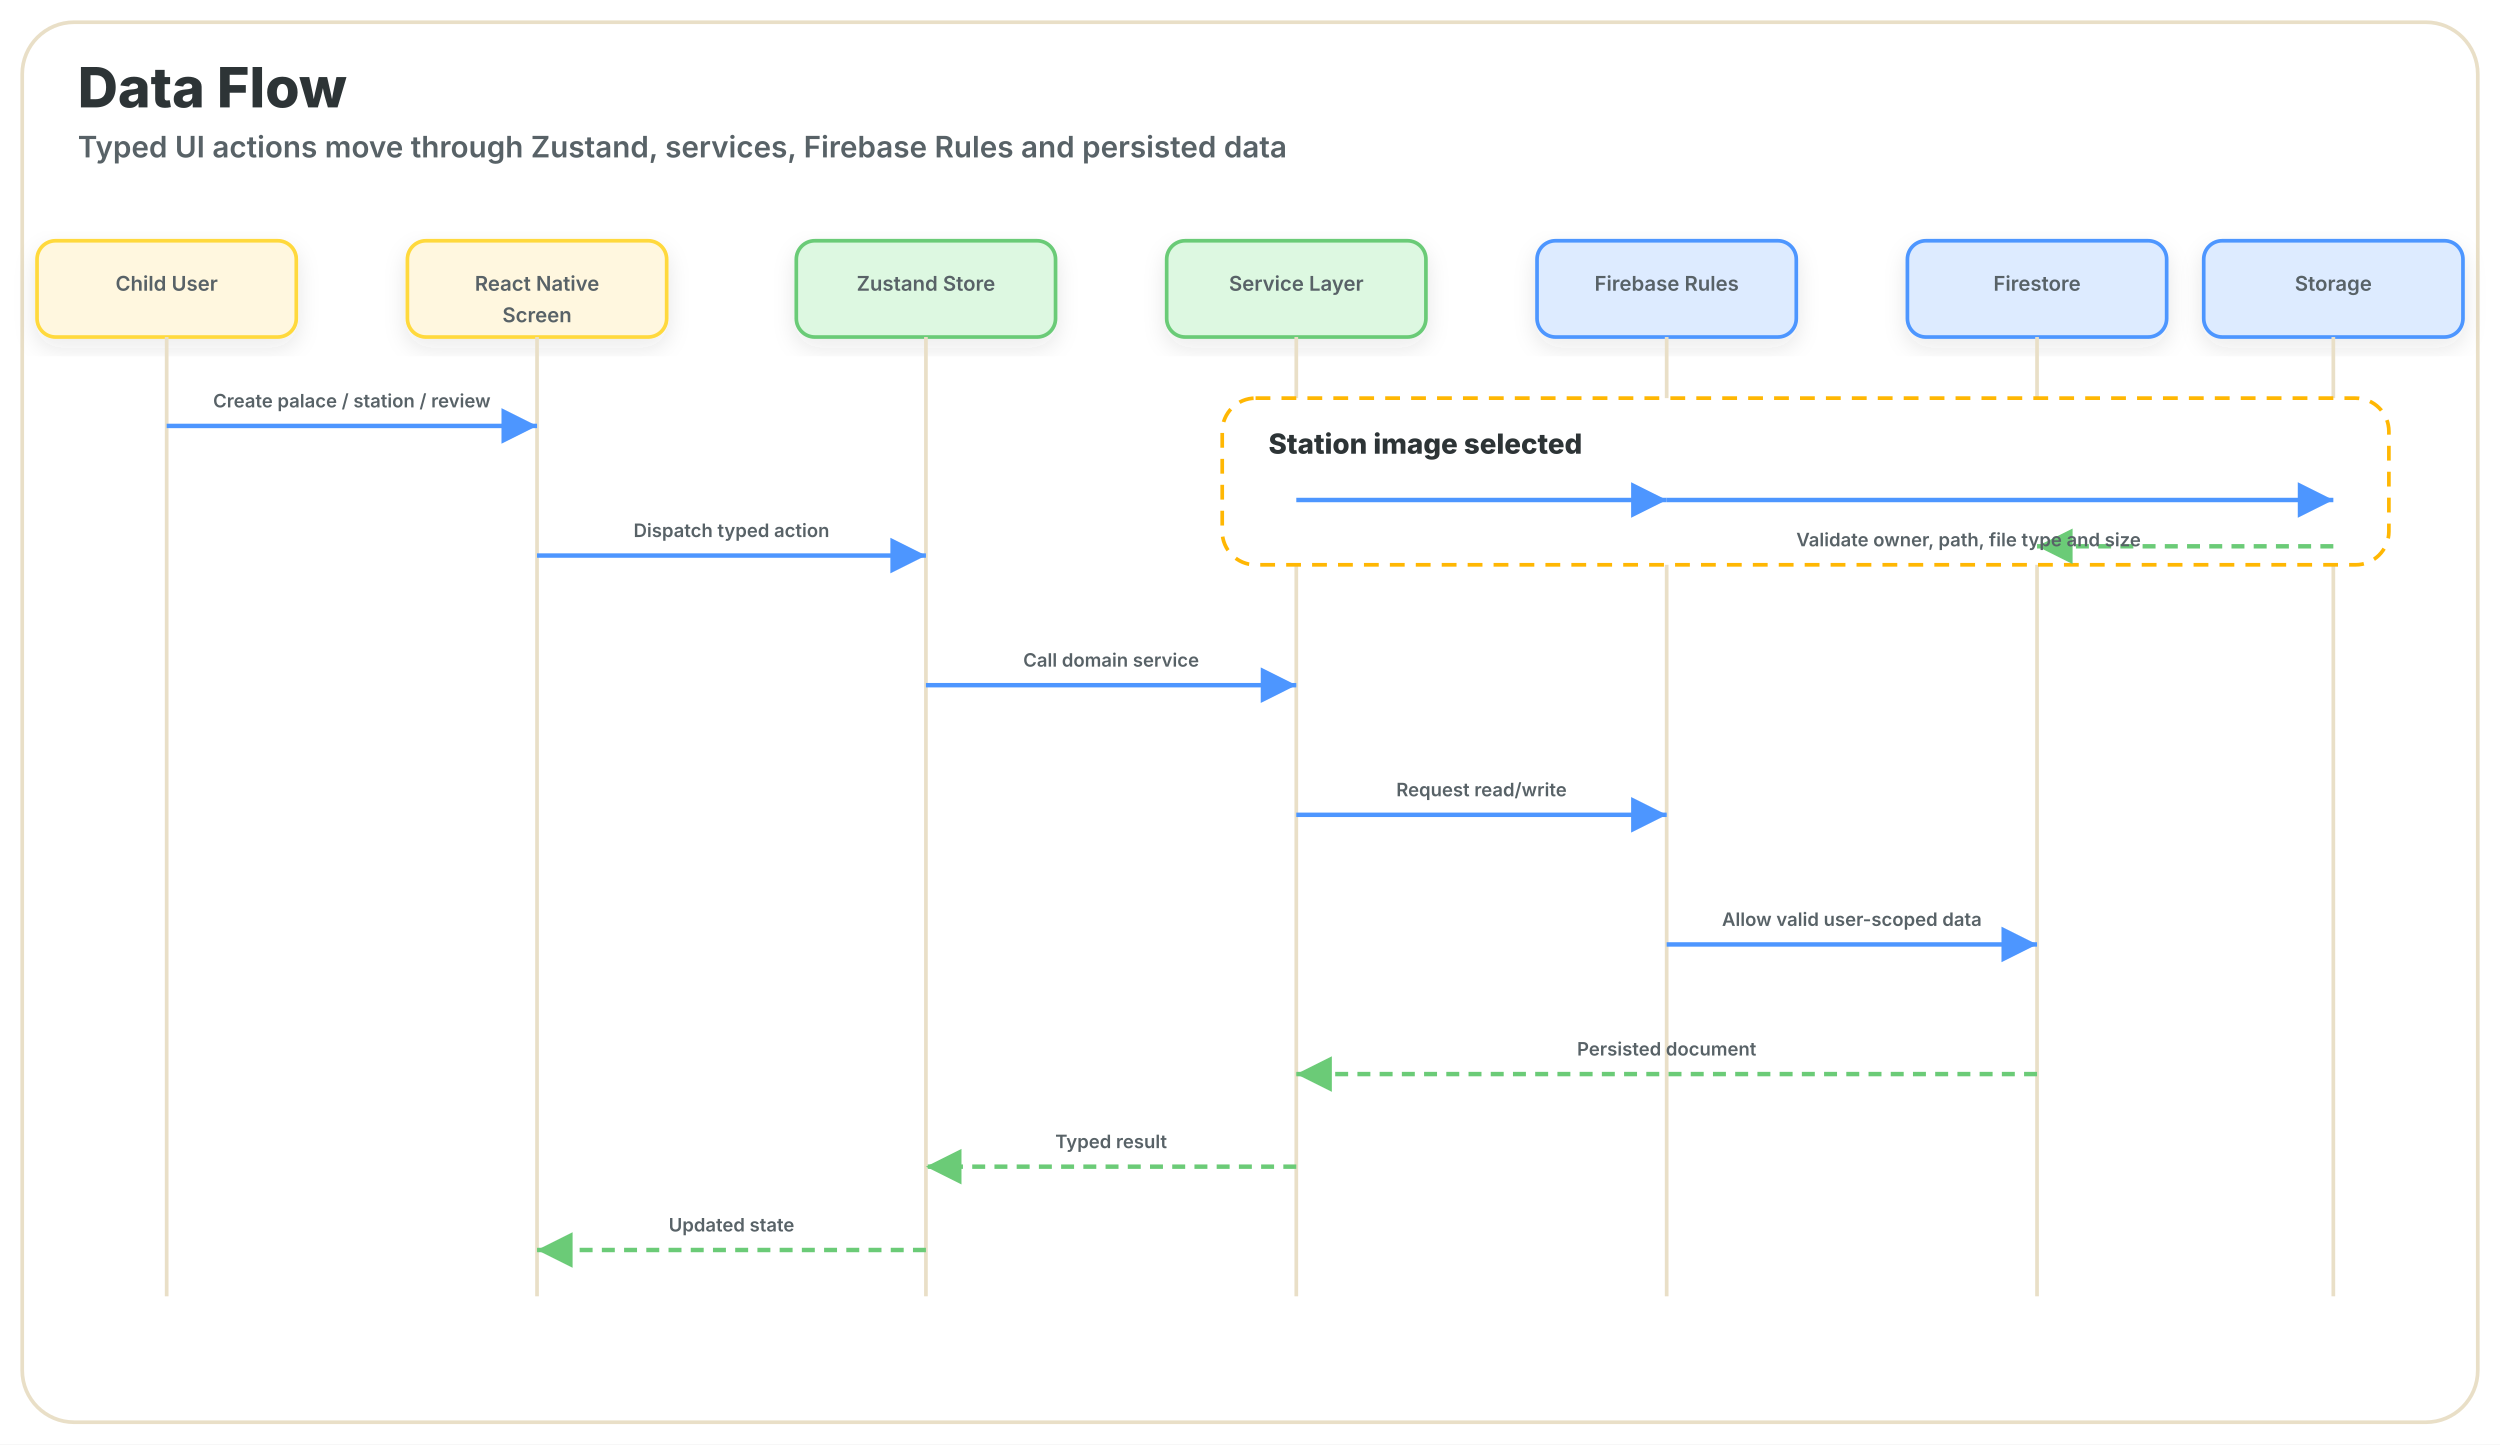
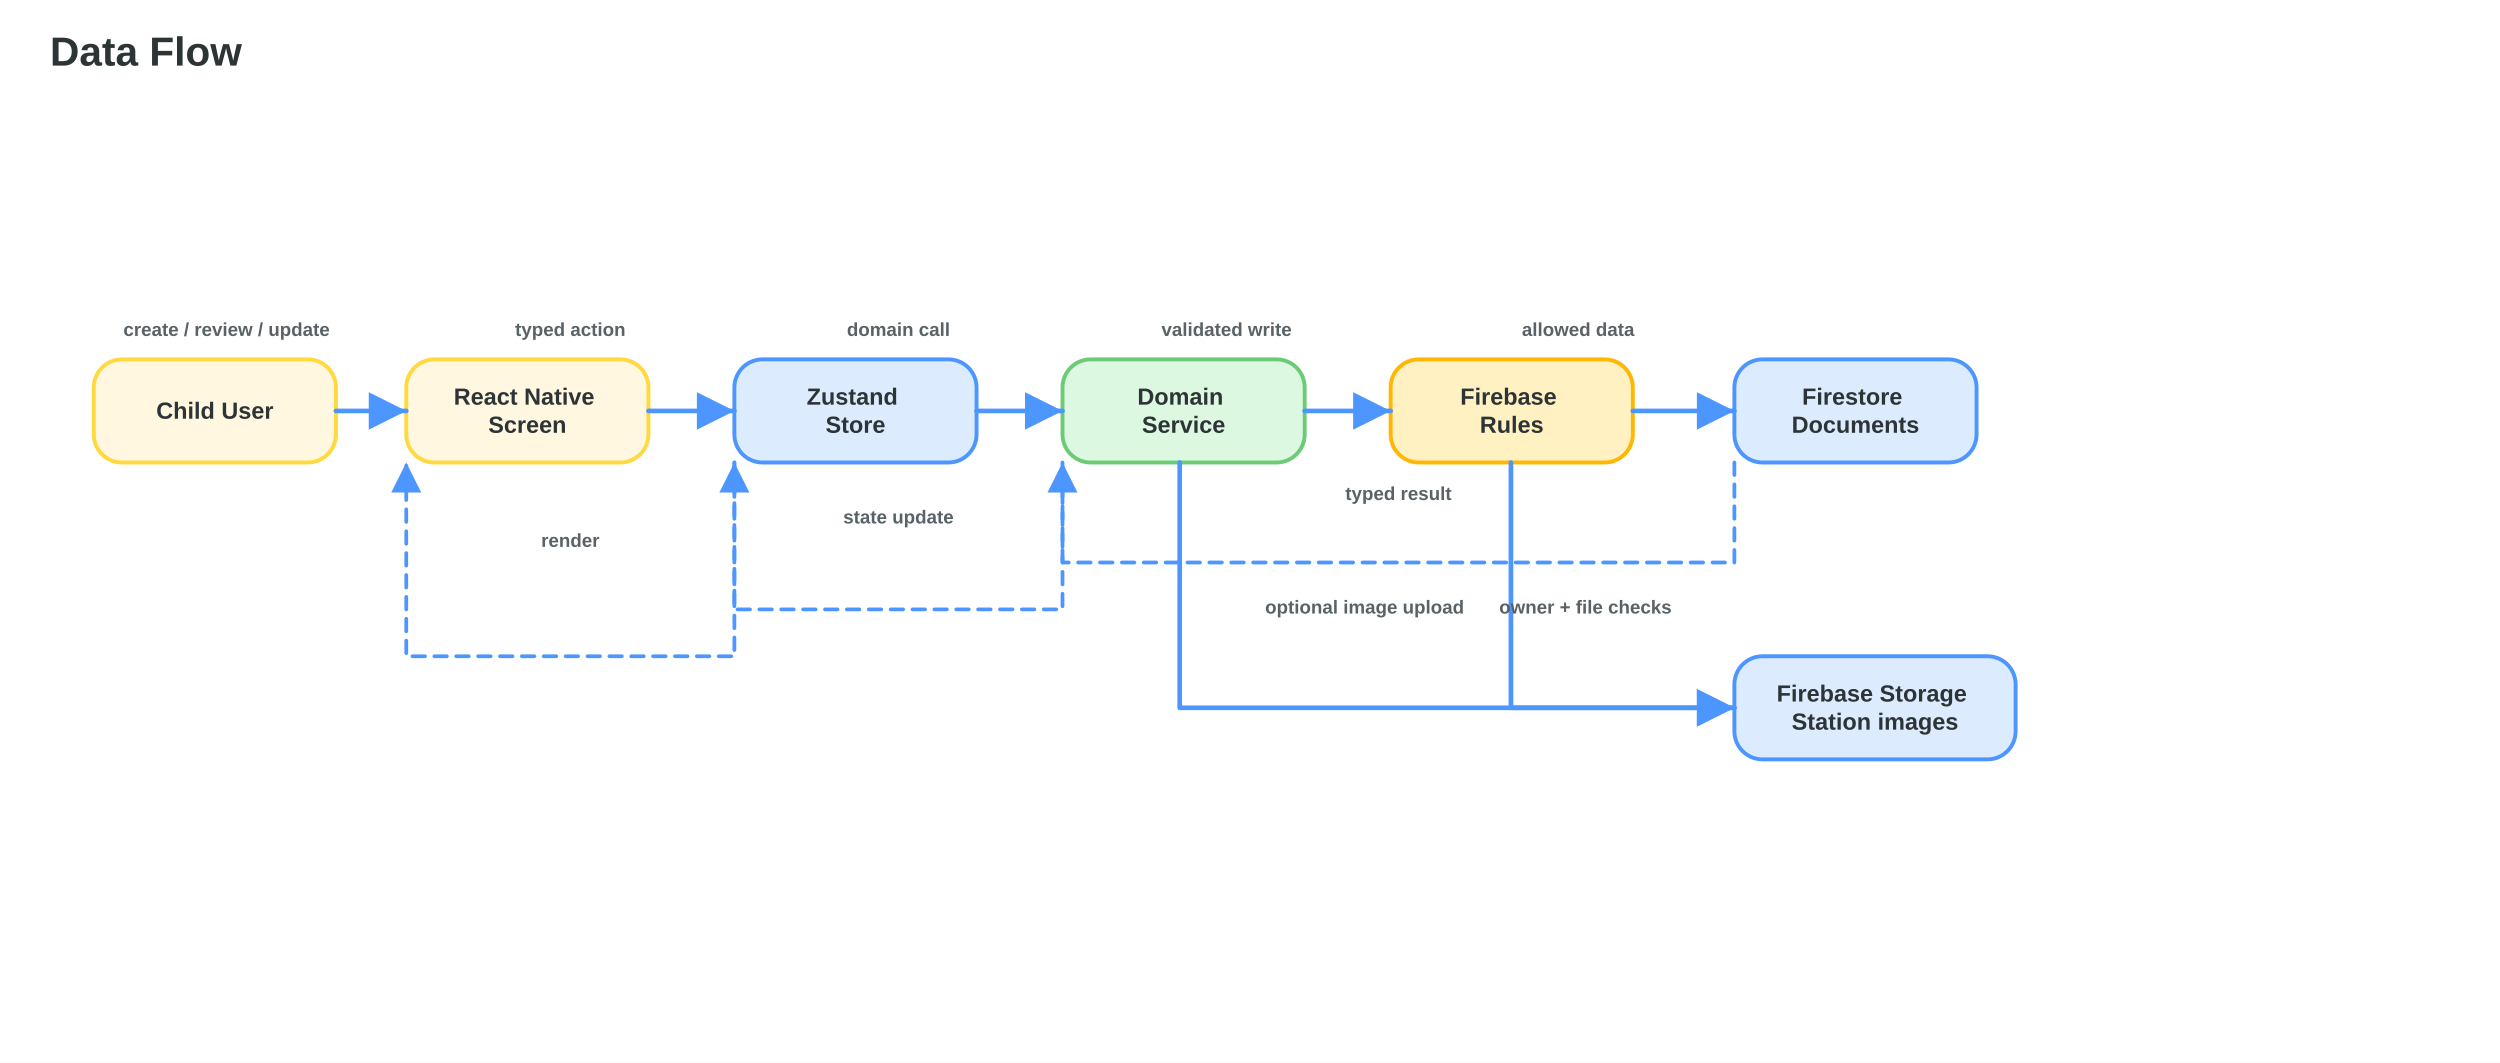
- <svg xmlns="http://www.w3.org/2000/svg" width="1350" height="780" viewBox="0 0 1350 780" role="img" aria-label="Data Flow">
-   <rect width="1350" height="780" fill="#FFFFFF" />
+ <svg xmlns="http://www.w3.org/2000/svg" width="1600" height="680" viewBox="0 0 1600 680" role="img" aria-label="Data Flow">
  <defs>
-     <filter id="shadow" x="-20%" y="-20%" width="140%" height="140%">
-       <feDropShadow dx="0" dy="5" stdDeviation="6" flood-color="#2D3436" flood-opacity="0.10" />
-     </filter>
    <marker id="arrow" markerWidth="12" markerHeight="12" refX="10" refY="6" orient="auto" markerUnits="strokeWidth">
      <path d="M2,2 L10,6 L2,10 Z" fill="#4D96FF" />
    </marker>
-     <marker id="arrowGreen" markerWidth="12" markerHeight="12" refX="10" refY="6" orient="auto" markerUnits="strokeWidth">
-       <path d="M2,2 L10,6 L2,10 Z" fill="#6BCB77" />
-     </marker>
-     <marker id="arrowRed" markerWidth="12" markerHeight="12" refX="10" refY="6" orient="auto" markerUnits="strokeWidth">
-       <path d="M2,2 L10,6 L2,10 Z" fill="#FF6B6B" />
-     </marker>
+     <style>
+     .title { font: 700 26px Arial, Helvetica, sans-serif; fill: #2D3436; }
+     .panel-title { font: 700 18px Arial, Helvetica, sans-serif; fill: #2D3436; }
+     .box-text { font: 600 15px Arial, Helvetica, sans-serif; fill: #2D3436; }
+     .small-text { font: 600 13px Arial, Helvetica, sans-serif; fill: #586267; }
+     .edge-label { font: 600 12px Arial, Helvetica, sans-serif; fill: #586267; }
+     .arrow { fill: none; stroke: #4D96FF; stroke-width: 3; stroke-linecap: round; stroke-linejoin: round; marker-end: url(#arrow); }
+     .arrow-soft { fill: none; stroke: #4D96FF; stroke-width: 2.4; stroke-linecap: round; stroke-linejoin: round; marker-end: url(#arrow); stroke-dasharray: 8 6; }
+     .relation { fill: none; stroke: #4D96FF; stroke-width: 2.6; stroke-linecap: round; stroke-linejoin: round; }
+   </style>
  </defs>
-   <style>
-   .title { font-family: Inter, Nunito, Arial, sans-serif; font-size: 30px; font-weight: 800; fill: #2D3436; }
-   .subtitle { font-family: Inter, Nunito, Arial, sans-serif; font-size: 16px; font-weight: 600; fill: #586267; }
-   .group-title { font-family: Inter, Nunito, Arial, sans-serif; font-size: 18px; font-weight: 800; fill: #2D3436; }
-   .box-title { font-family: Inter, Nunito, Arial, sans-serif; font-size: 15px; font-weight: 800; fill: #2D3436; }
-   .box-text { font-family: Inter, Nunito, Arial, sans-serif; font-size: 12px; font-weight: 600; fill: #586267; }
-   .small { font-family: Inter, Nunito, Arial, sans-serif; font-size: 11px; font-weight: 600; fill: #586267; }
-   .tiny { font-family: Inter, Nunito, Arial, sans-serif; font-size: 10px; font-weight: 600; fill: #586267; }
-   .arrow { stroke: #4D96FF; stroke-width: 2.4; fill: none; marker-end: url(#arrow); }
-   .arrow-green { stroke: #6BCB77; stroke-width: 2.4; fill: none; marker-end: url(#arrowGreen); }
-   .arrow-red { stroke: #FF6B6B; stroke-width: 2.4; fill: none; marker-end: url(#arrowRed); }
-   .dash { stroke-dasharray: 7 5; }
- </style>
-   <rect x="12" y="12" width="1326" height="756" rx="28" fill="#FFFFFF" stroke="#E9DFC7" stroke-width="2" />
-   <text x="42" y="58" class="title">Data Flow</text>
-   <text x="42" y="85" class="subtitle">Typed UI actions move through Zustand, services, Firebase Rules and persisted data</text>
-   <rect x="20" y="130" width="140" height="52" rx="10" fill="#FFF7DF" stroke="#FFD93D" stroke-width="2" filter="url(#shadow)" />
-   <text x="90.0" y="157" text-anchor="middle" class="small">Child User</text>
-   <line x1="90" y1="182" x2="90" y2="700" stroke="#E9DFC7" stroke-width="2" />
-   <rect x="220" y="130" width="140" height="52" rx="10" fill="#FFF7DF" stroke="#FFD93D" stroke-width="2" filter="url(#shadow)" />
-   <text x="290.0" y="157" text-anchor="middle" class="small">React Native</text>
-   <text x="290.0" y="174" text-anchor="middle" class="small">Screen</text>
-   <line x1="290" y1="182" x2="290" y2="700" stroke="#E9DFC7" stroke-width="2" />
-   <rect x="430" y="130" width="140" height="52" rx="10" fill="#DDF8E1" stroke="#6BCB77" stroke-width="2" filter="url(#shadow)" />
-   <text x="500.0" y="157" text-anchor="middle" class="small">Zustand Store</text>
-   <line x1="500" y1="182" x2="500" y2="700" stroke="#E9DFC7" stroke-width="2" />
-   <rect x="630" y="130" width="140" height="52" rx="10" fill="#DDF8E1" stroke="#6BCB77" stroke-width="2" filter="url(#shadow)" />
-   <text x="700.0" y="157" text-anchor="middle" class="small">Service Layer</text>
-   <line x1="700" y1="182" x2="700" y2="700" stroke="#E9DFC7" stroke-width="2" />
-   <rect x="830" y="130" width="140" height="52" rx="10" fill="#DDEBFF" stroke="#4D96FF" stroke-width="2" filter="url(#shadow)" />
-   <text x="900.0" y="157" text-anchor="middle" class="small">Firebase Rules</text>
-   <line x1="900" y1="182" x2="900" y2="700" stroke="#E9DFC7" stroke-width="2" />
-   <rect x="1030" y="130" width="140" height="52" rx="10" fill="#DDEBFF" stroke="#4D96FF" stroke-width="2" filter="url(#shadow)" />
-   <text x="1100.0" y="157" text-anchor="middle" class="small">Firestore</text>
-   <line x1="1100" y1="182" x2="1100" y2="700" stroke="#E9DFC7" stroke-width="2" />
-   <rect x="1190" y="130" width="140" height="52" rx="10" fill="#DDEBFF" stroke="#4D96FF" stroke-width="2" filter="url(#shadow)" />
-   <text x="1260.0" y="157" text-anchor="middle" class="small">Storage</text>
-   <line x1="1260" y1="182" x2="1260" y2="700" stroke="#E9DFC7" stroke-width="2" />
-   <line x1="90" y1="230" x2="290" y2="230" class="arrow" />
-   <text x="190.0" y="220" text-anchor="middle" class="tiny">Create palace / station / review</text>
-   <line x1="290" y1="300" x2="500" y2="300" class="arrow" />
-   <text x="395.0" y="290" text-anchor="middle" class="tiny">Dispatch typed action</text>
-   <line x1="500" y1="370" x2="700" y2="370" class="arrow" />
-   <text x="600.0" y="360" text-anchor="middle" class="tiny">Call domain service</text>
-   <line x1="700" y1="440" x2="900" y2="440" class="arrow" />
-   <text x="800.0" y="430" text-anchor="middle" class="tiny">Request read/write</text>
-   <line x1="900" y1="510" x2="1100" y2="510" class="arrow" />
-   <text x="1000.0" y="500" text-anchor="middle" class="tiny">Allow valid user-scoped data</text>
-   <line x1="1100" y1="580" x2="700" y2="580" class="arrow-green dash" />
-   <text x="900.0" y="570" text-anchor="middle" class="tiny">Persisted document</text>
-   <line x1="700" y1="630" x2="500" y2="630" class="arrow-green dash" />
-   <text x="600.0" y="620" text-anchor="middle" class="tiny">Typed result</text>
-   <line x1="500" y1="675" x2="290" y2="675" class="arrow-green dash" />
-   <text x="395.0" y="665" text-anchor="middle" class="tiny">Updated state</text>
-   <rect x="660" y="215" width="630" height="90" rx="18" fill="#FFFFFF" stroke="#FFB703" stroke-width="2" stroke-dasharray="8 6" />
-   <text x="685" y="245" class="box-title">Station image selected</text>
-   <line x1="700" y1="270" x2="900" y2="270" class="arrow" />
-   <line x1="900" y1="270" x2="1260" y2="270" class="arrow" />
-   <line x1="1260" y1="295" x2="1100" y2="295" class="arrow-green dash" />
-   <text x="970" y="295" class="tiny">Validate owner, path, file type and size</text>
+   <rect x="0" y="0" width="1600" height="680" fill="#FFFFFF" />
+   <text x="32" y="42" class="title" text-anchor="start">Data Flow</text>
+   <rect x="60" y="230" width="155" height="66" rx="18" fill="#FFF7DF" stroke="#FFD93D" stroke-width="2.5" />
+   <text x="137.5" y="268.0" class="box-text" text-anchor="middle">
+     <tspan x="137.5" dy="0">Child User</tspan>
+   </text>
+   <rect x="260" y="230" width="155" height="66" rx="18" fill="#FFF7DF" stroke="#FFD93D" stroke-width="2.5" />
+   <text x="337.5" y="259.0" class="box-text" text-anchor="middle">
+     <tspan x="337.5" dy="0">React Native</tspan>
+     <tspan x="337.5" dy="18">Screen</tspan>
+   </text>
+   <rect x="470" y="230" width="155" height="66" rx="18" fill="#DDEBFF" stroke="#4D96FF" stroke-width="2.5" />
+   <text x="547.5" y="259.0" class="box-text" text-anchor="middle">
+     <tspan x="547.5" dy="0">Zustand</tspan>
+     <tspan x="547.5" dy="18">Store</tspan>
+   </text>
+   <rect x="680" y="230" width="155" height="66" rx="18" fill="#DDF8E1" stroke="#6BCB77" stroke-width="2.5" />
+   <text x="757.5" y="259.0" class="box-text" text-anchor="middle">
+     <tspan x="757.5" dy="0">Domain</tspan>
+     <tspan x="757.5" dy="18">Service</tspan>
+   </text>
+   <rect x="890" y="230" width="155" height="66" rx="18" fill="#FFF1C2" stroke="#FFB703" stroke-width="2.5" />
+   <text x="967.5" y="259.0" class="box-text" text-anchor="middle">
+     <tspan x="967.5" dy="0">Firebase</tspan>
+     <tspan x="967.5" dy="18">Rules</tspan>
+   </text>
+   <rect x="1110" y="230" width="155" height="66" rx="18" fill="#DDEBFF" stroke="#4D96FF" stroke-width="2.5" />
+   <text x="1187.5" y="259.0" class="box-text" text-anchor="middle">
+     <tspan x="1187.5" dy="0">Firestore</tspan>
+     <tspan x="1187.5" dy="18">Documents</tspan>
+   </text>
+   <path class="arrow" d="M 215 263 L 260 263" />
+   <path class="arrow" d="M 415 263 L 470 263" />
+   <path class="arrow" d="M 625 263 L 680 263" />
+   <path class="arrow" d="M 835 263 L 890 263" />
+   <path class="arrow" d="M 1045 263 L 1110 263" />
+   <text x="145" y="215" class="edge-label" text-anchor="middle">create / review / update</text>
+   <text x="365" y="215" class="edge-label" text-anchor="middle">typed action</text>
+   <text x="575" y="215" class="edge-label" text-anchor="middle">domain call</text>
+   <text x="785" y="215" class="edge-label" text-anchor="middle">validated write</text>
+   <text x="1010" y="215" class="edge-label" text-anchor="middle">allowed data</text>
+   <rect x="1110" y="420" width="180" height="66" rx="18" fill="#DDEBFF" stroke="#4D96FF" stroke-width="2.5" />
+   <text x="1200.0" y="449.0" class="box-text" text-anchor="middle">
+     <tspan x="1200.0" dy="0">Firebase Storage</tspan>
+     <tspan x="1200.0" dy="18">Station images</tspan>
+   </text>
+   <path class="arrow" d="M 755 296 L 755 453 L 1110 453" />
+   <text x="873.333" y="392.667" class="edge-label" text-anchor="middle">optional image upload</text>
+   <path class="arrow" d="M 967 296 L 967 453 L 1110 453" />
+   <text x="1014.667" y="392.667" class="edge-label" text-anchor="middle">owner + file checks</text>
+   <path class="arrow-soft" d="M 1110 296 L 1110 360 L 680 360 L 680 296" />
+   <text x="895.0" y="320.0" class="edge-label" text-anchor="middle">typed result</text>
+   <path class="arrow-soft" d="M 680 296 L 680 390 L 470 390 L 470 296" />
+   <text x="575.0" y="335.0" class="edge-label" text-anchor="middle">state update</text>
+   <path class="arrow-soft" d="M 470 296 L 470 420 L 260 420 L 260 296" />
+   <text x="365.0" y="350.0" class="edge-label" text-anchor="middle">render</text>
</svg>
